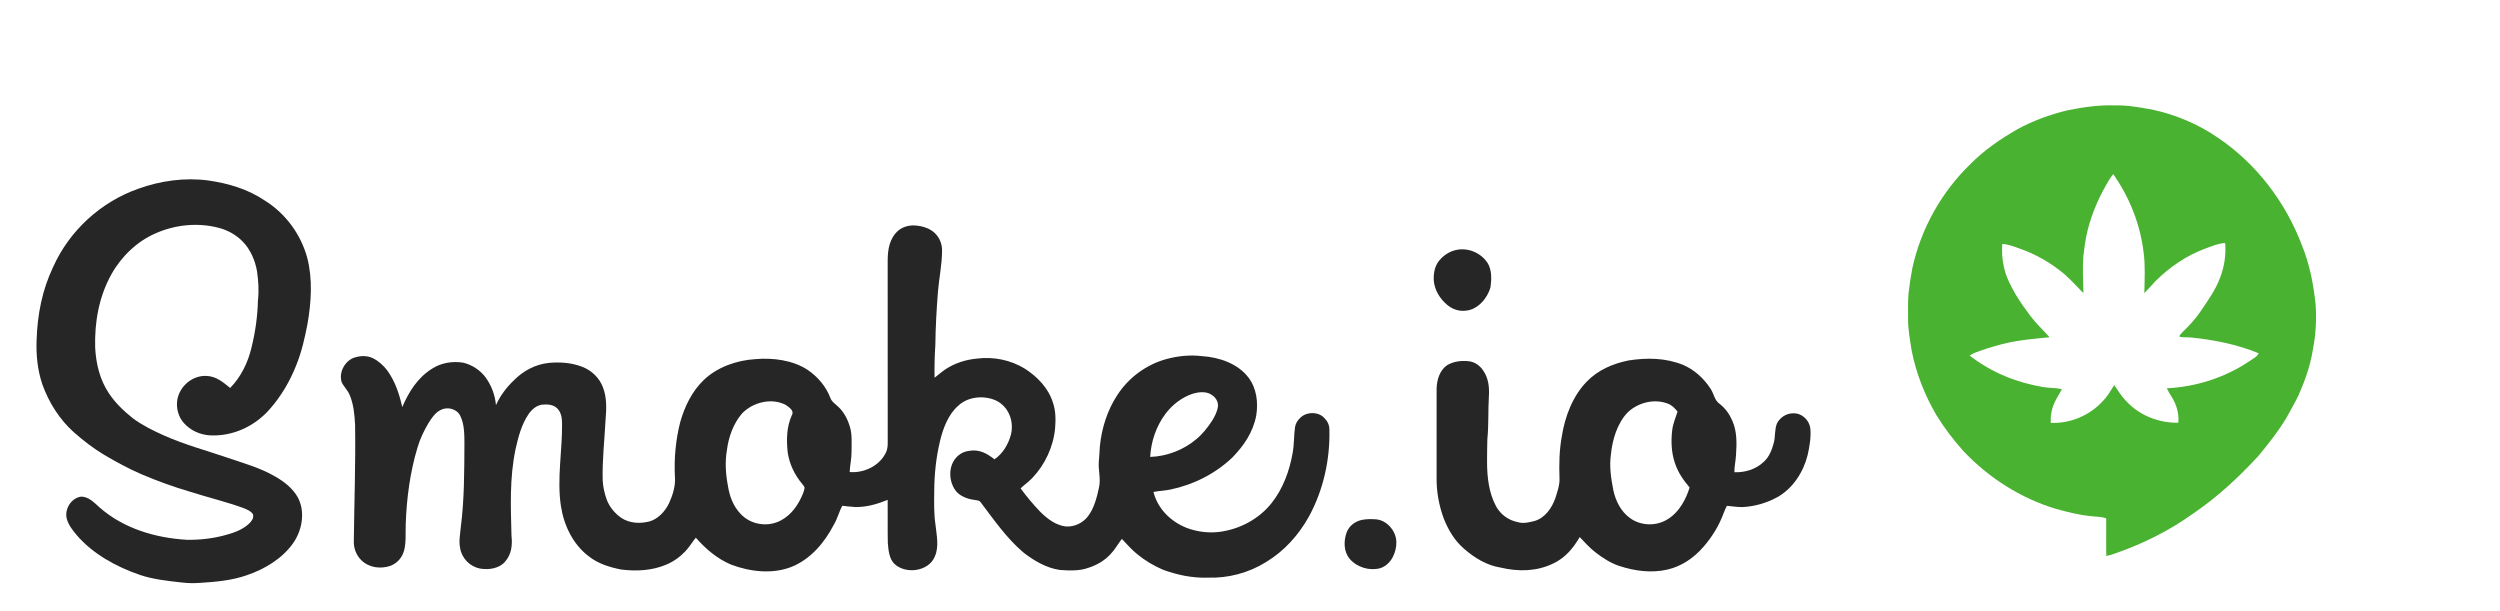
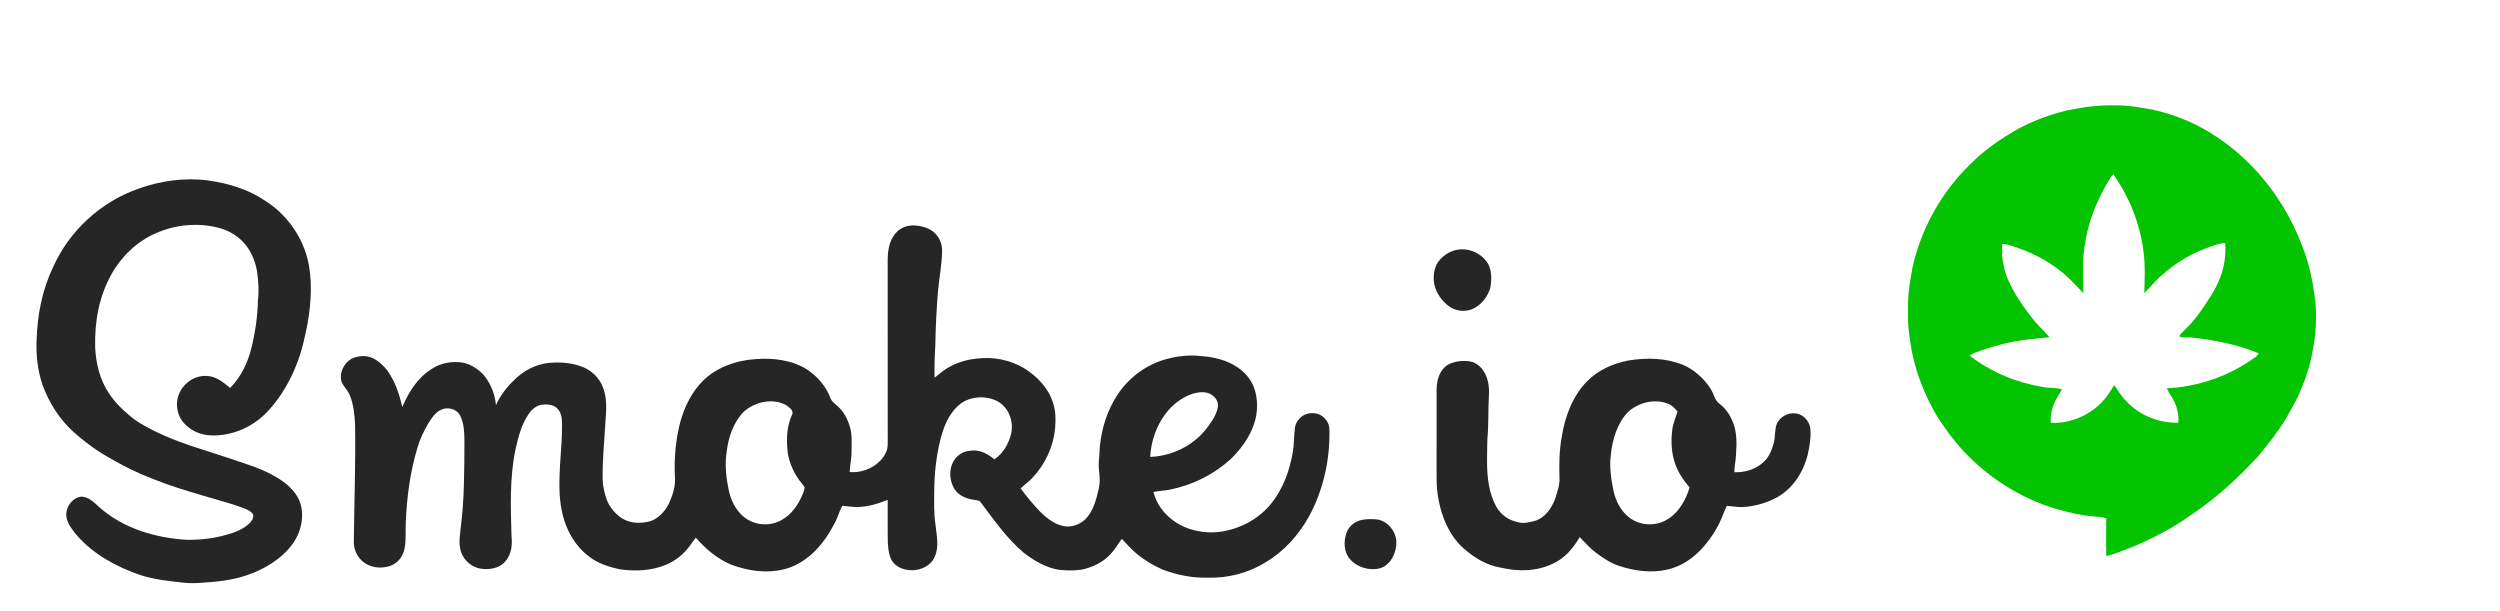
<svg xmlns="http://www.w3.org/2000/svg" xmlns:xlink="http://www.w3.org/1999/xlink" viewBox="0 0 2072 506" height="506.0pt" width="2072.0pt" version="1.1">
  <defs>
    <path d="M 0.00 0.00 L 2072.00 0.00 L 2072.00 506.00 L 0.00 506.00 L 0.00 0.00 Z" id="p0" />
    <path d="M 1753.00 87.35 C 1763.58 87.09 1773.66 89.05 1784.03 90.87 C 1803.50 95.11 1822.12 103.02 1838.53 114.35 C 1870.25 135.80 1894.42 167.71 1907.89 203.44 C 1914.21 219.00 1917.35 235.34 1919.15 251.97 C 1920.10 264.63 1919.40 277.17 1916.93 289.63 C 1914.88 302.80 1910.50 315.25 1905.11 327.39 C 1902.13 333.83 1898.39 339.86 1895.07 346.16 C 1888.36 357.41 1880.14 367.81 1871.76 377.86 C 1855.20 395.89 1837.36 412.35 1817.03 426.09 C 1797.91 439.79 1776.48 450.45 1754.30 458.23 C 1751.47 459.34 1748.67 460.19 1745.69 460.83 C 1745.46 450.44 1745.73 440.05 1745.62 429.66 C 1741.49 428.00 1737.54 428.43 1732.96 427.78 C 1723.10 426.87 1713.72 424.38 1704.18 421.83 C 1674.80 412.99 1648.26 396.10 1627.24 373.82 C 1618.94 364.57 1611.48 354.72 1604.94 344.15 C 1595.26 327.61 1588.16 309.65 1584.43 290.83 C 1583.02 281.95 1581.32 272.90 1581.40 264.00 C 1581.42 257.12 1581.22 250.19 1581.77 243.33 C 1582.55 236.42 1583.57 229.49 1584.87 222.65 C 1591.91 189.89 1608.96 159.32 1633.03 136.01 C 1644.60 124.38 1657.81 115.23 1672.01 107.13 C 1684.90 100.06 1698.92 94.99 1713.17 91.50 C 1726.34 88.85 1739.53 86.87 1753.00 87.35 Z" id="p1" />
    <path d="M 1751.51 144.33 C 1764.90 163.60 1773.84 185.71 1776.60 209.07 C 1778.12 220.13 1777.44 231.78 1777.21 242.93 C 1780.38 239.82 1783.25 236.45 1786.27 233.20 C 1798.14 221.37 1812.09 211.80 1827.87 205.97 C 1833.41 204.04 1838.24 201.71 1844.21 201.41 C 1845.05 211.17 1843.53 221.14 1839.97 230.25 C 1836.20 240.53 1829.58 249.51 1823.47 258.59 C 1819.19 264.88 1813.96 270.30 1808.54 275.60 C 1807.94 276.39 1805.74 278.07 1806.62 279.17 C 1809.65 279.76 1812.92 279.43 1816.01 279.73 C 1835.22 281.71 1854.01 285.40 1871.94 292.77 C 1870.78 295.88 1866.80 297.49 1864.23 299.39 C 1844.10 312.95 1820.04 320.66 1795.83 321.80 C 1796.99 324.33 1798.45 326.67 1799.94 329.01 C 1803.91 335.40 1806.09 342.80 1805.39 350.36 C 1789.41 350.68 1773.31 344.41 1762.38 332.62 C 1758.30 328.61 1755.56 323.81 1752.29 319.18 C 1749.20 323.85 1746.64 328.63 1742.61 332.61 C 1731.96 344.36 1715.47 351.28 1699.64 350.43 C 1699.51 346.03 1699.87 341.69 1701.31 337.51 C 1703.08 332.03 1706.13 327.55 1708.96 322.61 C 1703.93 321.26 1698.87 321.69 1693.79 320.87 C 1671.53 317.20 1650.30 308.63 1632.45 294.70 C 1633.71 293.90 1634.95 293.10 1636.33 292.53 C 1643.89 289.58 1651.65 287.27 1659.49 285.18 C 1672.44 281.88 1685.44 280.81 1698.68 279.52 C 1693.45 273.58 1687.73 268.37 1682.94 262.04 C 1678.59 256.30 1674.41 250.38 1670.68 244.22 C 1666.59 237.13 1662.48 229.41 1660.88 221.33 C 1659.40 215.04 1659.03 208.63 1659.46 202.19 C 1664.32 202.39 1668.59 204.16 1673.11 205.74 C 1686.90 210.45 1699.75 217.77 1710.90 227.15 C 1716.57 232.11 1721.56 237.71 1726.73 242.98 C 1726.46 233.02 1726.01 222.91 1726.63 212.95 C 1727.20 207.58 1727.95 202.10 1728.91 196.79 C 1731.93 181.44 1737.81 167.00 1745.51 153.42 C 1747.38 150.23 1749.06 147.13 1751.51 144.33 Z" id="p2" />
    <path d="M 172.72 149.59 C 189.45 152.01 205.48 156.76 219.60 166.30 C 236.59 176.87 249.32 194.18 254.58 213.46 C 259.24 231.10 257.99 250.38 254.90 268.19 C 252.71 279.77 250.02 291.61 245.59 302.55 C 240.35 315.92 232.91 328.61 223.34 339.35 C 211.01 353.36 192.78 361.83 173.99 360.82 C 165.86 360.37 157.81 356.74 152.39 350.61 C 147.74 345.46 145.80 337.92 147.00 331.15 C 149.03 319.93 159.52 311.05 171.04 311.55 C 179.04 311.81 184.89 316.68 190.73 321.54 C 199.55 312.67 205.41 300.61 208.33 288.54 C 211.54 275.63 213.49 262.33 213.78 249.03 C 214.72 240.98 214.17 233.01 213.05 225.02 C 211.53 215.93 207.54 206.62 200.98 200.02 C 195.59 194.56 188.60 190.67 181.18 188.80 C 164.12 184.32 145.37 186.15 129.27 193.26 C 113.68 199.90 100.59 212.55 92.37 227.27 C 81.97 245.93 78.33 266.81 78.87 288.00 C 79.57 301.41 82.66 314.53 90.17 325.82 C 95.60 334.07 102.56 340.64 110.23 346.76 C 118.07 352.59 127.12 357.00 136.02 360.97 C 153.31 368.63 170.62 373.26 188.62 379.38 C 201.93 383.96 215.87 387.76 228.05 394.93 C 235.40 399.00 242.63 404.79 246.81 412.19 C 253.29 424.21 250.41 439.87 242.63 450.62 C 233.63 463.14 219.13 471.80 204.73 476.69 C 192.40 481.04 179.18 482.24 166.20 483.06 C 161.20 483.43 156.19 483.44 151.20 482.82 C 139.47 481.54 126.93 480.25 115.73 476.40 C 96.36 469.72 77.02 459.21 63.55 443.46 C 60.40 439.69 56.87 435.29 55.51 430.51 C 53.00 422.66 58.72 412.83 66.98 411.66 C 73.24 411.35 78.20 416.67 82.48 420.52 C 102.36 438.07 128.94 445.89 155.00 447.39 C 166.12 447.53 177.47 446.25 188.15 443.09 C 194.46 441.39 201.36 438.73 206.21 434.20 C 208.39 432.06 210.49 429.67 209.73 426.37 C 208.32 423.72 204.55 422.18 201.88 421.11 C 187.41 415.83 171.97 412.16 157.32 407.48 C 143.62 403.45 130.17 398.57 117.04 392.96 C 106.29 388.34 96.21 382.79 86.14 376.86 C 77.36 371.58 69.18 365.26 61.49 358.50 C 49.52 347.92 40.59 333.80 35.19 318.82 C 31.17 307.10 29.83 294.35 30.33 282.01 C 30.95 260.91 34.96 240.26 44.10 221.15 C 57.58 191.14 83.48 167.41 114.49 156.48 C 132.91 149.79 153.24 146.97 172.72 149.59 Z" id="p3" />
    <path d="M 759.02 186.92 C 764.77 187.41 771.24 189.38 775.29 193.70 C 779.01 197.53 780.89 202.62 780.78 207.94 C 780.73 219.32 778.28 230.67 777.35 242.01 C 776.20 256.67 775.39 271.30 775.21 286.00 C 774.61 295.01 774.41 304.06 774.56 313.08 C 777.67 310.67 780.61 308.05 783.88 305.88 C 791.58 300.87 800.40 298.11 809.51 297.22 C 823.35 295.44 837.51 298.27 849.43 305.57 C 859.69 312.15 868.90 321.61 872.59 333.47 C 875.05 340.47 875.03 347.55 874.48 354.87 C 873.03 370.36 866.11 385.14 855.38 396.37 C 852.43 399.41 848.93 401.82 845.89 404.77 C 850.79 411.48 856.26 418.00 862.00 424.00 C 867.67 429.73 875.07 435.41 883.32 436.32 C 890.33 436.89 897.61 433.44 901.78 427.78 C 906.87 421.15 909.18 411.93 910.89 403.87 C 912.50 396.30 910.02 389.67 910.74 382.00 C 911.10 378.00 911.34 374.01 911.55 370.00 C 913.10 354.78 917.70 340.01 926.18 327.19 C 935.51 312.88 950.06 302.20 966.52 297.64 C 976.11 295.01 986.30 293.95 996.19 295.17 C 1010.46 296.07 1026.06 301.29 1034.91 313.15 C 1041.57 322.00 1042.88 333.75 1041.16 344.43 C 1038.55 358.22 1030.91 369.39 1021.28 379.28 C 1006.98 392.83 988.87 401.87 969.61 405.82 C 965.11 406.70 960.50 406.83 955.99 407.72 C 959.51 421.75 970.37 432.35 983.61 437.55 C 992.32 440.79 1001.71 441.98 1010.94 440.80 C 1027.65 438.53 1043.37 430.21 1053.92 416.93 C 1063.32 405.11 1068.88 389.98 1071.37 375.20 C 1072.67 368.20 1072.30 361.12 1073.31 354.11 C 1073.74 351.13 1075.31 348.53 1077.47 346.48 C 1082.48 341.14 1092.59 340.95 1097.58 346.41 C 1100.21 348.96 1101.80 352.25 1101.80 355.95 C 1102.42 380.74 1096.83 406.13 1084.93 427.95 C 1076.34 443.46 1064.31 456.88 1049.01 466.01 C 1034.78 474.86 1017.74 479.32 1001.00 478.75 C 988.37 479.19 975.59 476.53 963.79 472.16 C 956.26 468.93 948.98 464.56 942.62 459.38 C 937.99 455.70 933.95 450.94 929.81 446.64 C 926.50 450.89 924.12 455.46 920.34 459.35 C 915.48 464.62 909.27 468.21 902.50 470.45 C 895.06 473.32 886.11 472.96 878.28 472.36 C 867.31 470.81 856.74 464.60 848.14 457.84 C 834.34 446.14 823.58 430.58 812.73 416.23 C 811.63 414.58 809.60 414.75 807.85 414.35 C 802.36 413.73 796.37 411.60 792.60 407.39 C 788.10 401.98 786.55 394.03 788.25 387.26 C 790.03 380.11 795.94 374.28 803.45 373.64 C 811.58 372.20 818.07 375.83 824.22 380.69 C 831.26 375.94 835.84 367.96 837.94 359.88 C 840.54 348.83 835.75 336.64 825.18 331.81 C 815.41 327.50 802.17 328.67 794.23 336.23 C 785.99 343.35 781.62 354.98 779.15 365.31 C 775.84 378.91 774.36 393.02 774.30 407.00 C 774.20 416.44 773.94 425.66 775.35 435.03 C 776.24 443.55 778.40 452.67 774.93 460.88 C 770.06 473.79 750.23 476.35 740.97 467.01 C 736.89 462.82 736.28 455.55 735.83 450.02 C 735.57 438.12 735.83 426.19 735.71 414.28 C 727.10 417.81 718.38 420.32 708.99 420.25 C 705.35 420.09 701.74 419.52 698.12 419.19 C 695.29 424.26 694.10 429.95 691.04 434.94 C 683.27 449.90 671.82 463.47 655.84 469.90 C 639.93 476.04 621.65 473.86 605.99 467.98 C 594.43 463.13 584.88 454.98 576.69 445.62 C 573.66 449.37 571.25 453.51 567.97 456.96 C 563.48 461.70 558.07 465.55 552.03 468.04 C 540.23 472.97 527.35 473.60 514.79 472.02 C 505.44 470.19 495.46 467.12 487.96 461.05 C 474.82 451.19 467.25 435.22 464.87 419.24 C 461.46 397.07 466.16 372.49 465.82 350.99 C 465.76 346.29 465.20 341.76 461.68 338.32 C 458.29 335.17 453.63 334.96 449.25 335.39 C 444.54 336.01 440.78 339.37 438.14 343.13 C 432.19 351.89 429.57 362.10 427.28 372.30 C 422.26 396.47 423.31 419.55 423.92 444.00 C 424.79 451.72 423.95 459.57 418.55 465.56 C 413.72 471.25 404.97 472.44 398.01 471.24 C 389.62 469.73 382.76 462.81 381.37 454.40 C 380.14 448.45 381.34 443.12 381.88 437.10 C 384.90 413.59 384.78 390.66 384.92 367.00 C 384.87 359.74 384.83 351.18 381.43 344.58 C 378.65 338.90 371.07 336.93 365.56 339.62 C 360.80 341.77 357.60 346.65 354.94 350.95 C 351.28 357.25 348.01 363.97 346.00 370.99 C 339.86 391.33 337.03 412.81 336.28 434.01 C 335.97 441.14 336.73 449.28 334.94 456.19 C 333.31 462.06 329.52 466.54 323.86 468.87 C 315.63 471.76 306.02 470.66 299.59 464.41 C 295.18 460.16 292.95 454.14 293.25 448.05 C 293.61 415.99 294.79 384.11 294.30 351.99 C 293.86 343.82 293.06 334.88 289.77 327.28 C 288.16 323.38 284.93 320.50 283.19 316.73 C 280.69 309.04 285.40 299.80 292.76 296.71 C 298.03 294.76 304.00 294.38 309.15 296.92 C 313.79 299.24 317.81 302.89 320.95 307.00 C 327.57 316.18 330.90 326.46 333.39 337.38 C 338.93 324.68 345.86 313.35 357.79 305.75 C 365.42 300.73 374.74 299.17 383.69 300.55 C 390.87 302.14 397.96 306.73 402.35 312.63 C 407.31 319.41 410.30 327.43 411.06 335.79 C 414.49 327.97 419.89 320.94 426.05 315.07 C 433.85 307.21 443.87 301.90 454.96 300.76 C 463.99 299.93 473.66 300.57 482.19 303.88 C 490.14 306.75 496.91 313.21 499.79 321.21 C 503.07 329.74 502.63 339.05 501.89 347.99 C 501.03 364.77 499.08 381.12 499.51 398.03 C 499.73 403.52 501.06 409.00 502.87 414.17 C 505.20 420.17 509.57 425.53 514.86 429.18 C 521.86 433.82 530.37 434.16 538.32 432.15 C 545.54 430.08 551.11 423.87 554.38 417.34 C 557.52 410.53 560.07 402.57 559.36 394.99 C 558.62 379.73 560.00 364.45 563.83 349.65 C 567.37 337.03 573.56 324.30 583.11 315.12 C 594.36 304.22 610.56 298.59 625.99 297.66 C 640.51 296.37 657.00 298.42 669.42 306.58 C 677.78 312.30 684.57 320.24 688.20 329.76 C 689.38 333.00 691.91 334.48 694.30 336.72 C 699.29 341.07 702.52 347.41 704.37 353.67 C 706.40 360.10 705.73 367.27 705.77 374.04 C 705.87 379.86 704.44 385.44 704.22 391.22 C 715.84 392.21 728.38 386.40 733.87 375.83 C 736.33 371.32 735.65 366.94 735.74 362.00 C 735.70 314.33 735.75 266.67 735.71 219.00 C 735.64 209.72 736.04 200.70 742.29 193.28 C 746.34 188.39 752.82 186.33 759.02 186.92 Z" id="p4" />
    <path d="M 1204.54 207.81 C 1215.03 204.33 1226.98 208.83 1232.94 218.00 C 1236.48 223.63 1236.27 231.62 1235.33 237.98 C 1232.93 247.13 1224.77 256.68 1214.83 257.48 C 1209.19 258.20 1203.69 256.24 1199.38 252.64 C 1193.54 247.75 1189.09 240.63 1188.35 232.95 C 1187.95 227.82 1188.77 222.00 1191.61 217.60 C 1194.72 213.11 1199.32 209.51 1204.54 207.81 Z" id="p5" />
    <path d="M 1394.73 302.32 C 1404.16 306.30 1412.21 313.64 1417.73 322.19 C 1420.74 326.83 1420.82 331.58 1425.24 334.74 C 1429.94 338.40 1433.26 343.02 1435.63 348.45 C 1439.71 357.33 1439.46 367.38 1438.82 376.92 C 1438.62 381.79 1437.39 386.49 1437.45 391.39 C 1446.28 391.71 1455.32 388.96 1461.79 382.79 C 1466.34 378.68 1468.52 372.91 1470.09 367.14 C 1471.52 361.86 1470.67 355.76 1472.81 350.81 C 1475.36 345.93 1480.43 342.61 1486.00 342.56 C 1493.23 342.15 1499.39 347.95 1500.40 354.93 C 1501.10 362.26 1499.78 370.12 1498.13 377.26 C 1494.64 391.32 1485.90 404.85 1473.08 412.04 C 1464.16 416.92 1454.20 419.80 1444.04 420.26 C 1439.78 420.37 1435.48 419.52 1431.22 419.23 C 1430.19 421.28 1429.26 423.38 1428.45 425.53 C 1424.67 435.79 1418.78 445.35 1411.54 453.53 C 1403.74 462.47 1393.68 469.35 1382.02 472.05 C 1368.81 475.13 1354.74 473.27 1342.00 469.03 C 1335.04 466.79 1328.62 462.58 1322.82 458.18 C 1317.70 454.34 1313.70 449.67 1309.25 445.14 C 1303.83 454.44 1297.12 462.50 1287.15 467.10 C 1273.45 473.69 1258.40 473.87 1243.80 470.44 C 1232.07 468.55 1222.11 462.41 1213.29 454.72 C 1205.48 447.96 1200.19 439.01 1196.49 429.46 C 1192.57 418.81 1190.53 407.36 1190.65 396.00 C 1190.66 371.32 1190.65 346.63 1190.66 321.95 C 1190.92 314.61 1193.18 306.89 1199.54 302.54 C 1205.37 299.26 1212.02 298.62 1218.57 299.57 C 1223.24 300.52 1226.98 303.54 1229.53 307.48 C 1233.61 313.58 1234.42 320.82 1234.02 328.00 C 1233.23 339.95 1233.93 352.08 1232.72 363.96 C 1232.46 370.30 1232.57 376.65 1232.47 383.00 C 1232.53 395.73 1233.94 408.51 1240.07 419.87 C 1243.96 426.70 1250.33 431.22 1258.03 432.76 C 1262.76 434.16 1267.20 432.92 1271.87 431.79 C 1280.49 429.27 1286.11 421.11 1289.02 413.04 C 1290.73 407.48 1292.88 401.81 1292.50 396.03 C 1292.12 384.50 1292.33 373.04 1294.44 361.68 C 1296.97 345.34 1303.45 328.16 1315.19 316.19 C 1324.57 306.58 1336.68 301.39 1349.67 298.75 C 1364.98 296.36 1380.17 296.56 1394.73 302.32 Z" id="p6" />
    <path d="M 1003.91 327.03 C 1007.37 329.10 1009.90 332.79 1009.41 336.97 C 1008.88 341.09 1006.80 345.13 1004.64 348.64 C 1000.91 354.32 996.55 359.95 991.21 364.22 C 980.80 372.99 966.85 378.27 953.28 378.69 C 953.95 365.97 958.26 353.16 965.96 342.97 C 971.71 335.26 979.82 329.09 989.01 326.16 C 993.64 324.85 999.69 324.26 1003.91 327.03 Z" id="p7" />
    <path d="M 651.36 335.68 C 654.02 337.61 658.54 340.36 656.26 344.17 C 651.88 353.99 651.74 364.29 652.83 374.82 C 654.20 384.46 658.60 393.71 664.90 401.10 C 665.63 402.02 666.47 403.01 666.90 404.11 C 666.71 405.69 666.19 407.25 665.63 408.74 C 661.87 418.04 656.27 426.49 647.21 431.32 C 636.46 437.13 622.34 435.01 613.95 426.05 C 607.50 419.40 604.55 410.95 603.18 401.94 C 601.41 392.44 600.84 382.85 602.43 373.28 C 603.82 362.39 607.65 351.28 614.86 342.85 C 623.74 333.37 639.63 329.36 651.36 335.68 Z" id="p8" />
    <path d="M 1382.47 334.60 C 1385.83 335.92 1388.14 338.38 1390.34 341.13 C 1388.71 346.40 1386.50 351.22 1385.90 356.77 C 1384.85 365.70 1385.23 375.30 1388.20 383.85 C 1390.69 391.54 1395.20 397.94 1400.35 404.06 C 1397.29 413.93 1391.79 424.13 1382.90 429.86 C 1373.40 436.32 1360.00 436.12 1350.77 429.24 C 1343.31 423.82 1338.89 414.87 1337.09 406.00 C 1335.23 396.62 1333.75 386.49 1335.08 376.96 C 1336.29 364.49 1340.37 350.51 1349.40 341.40 C 1358.15 333.48 1371.29 330.22 1382.47 334.60 Z" id="p9" />
    <path d="M 1128.55 430.93 C 1132.29 430.14 1136.25 430.16 1140.05 430.39 C 1149.30 430.91 1157.03 439.92 1157.30 448.96 C 1157.57 457.76 1152.89 468.05 1143.99 470.90 C 1135.14 473.34 1124.71 470.26 1118.71 463.26 C 1113.53 457.22 1113.52 448.32 1116.14 441.17 C 1118.21 435.79 1123.01 432.18 1128.55 430.93 Z" id="p10" />
  </defs>
  <g stroke-width="10pt">
    <use stroke="#ffffff" xlink:href="#p0" />
-     <use stroke="#4ab231" xlink:href="#p1" />
+     <use stroke="#04c300" xlink:href="#p1" />
    <use stroke="#ffffff" xlink:href="#p2" />
    <use stroke="#262626" xlink:href="#p3" />
    <use stroke="#262626" xlink:href="#p4" />
    <use stroke="#262626" xlink:href="#p5" />
    <use stroke="#262626" xlink:href="#p6" />
    <use stroke="#ffffff" xlink:href="#p7" />
    <use stroke="#ffffff" xlink:href="#p8" />
    <use stroke="#ffffff" xlink:href="#p9" />
    <use stroke="#262626" xlink:href="#p10" />
  </g>
  <g>
    <use xlink:href="#p0" fill="#ffffff" />
-     <use xlink:href="#p1" fill="#4ab231" />
+     <use xlink:href="#p1" fill="#04c300" />
    <use xlink:href="#p2" fill="#ffffff" />
    <use xlink:href="#p3" fill="#262626" />
    <use xlink:href="#p4" fill="#262626" />
    <use xlink:href="#p5" fill="#262626" />
    <use xlink:href="#p6" fill="#262626" />
    <use xlink:href="#p7" fill="#ffffff" />
    <use xlink:href="#p8" fill="#ffffff" />
    <use xlink:href="#p9" fill="#ffffff" />
    <use xlink:href="#p10" fill="#262626" />
  </g>
</svg>
